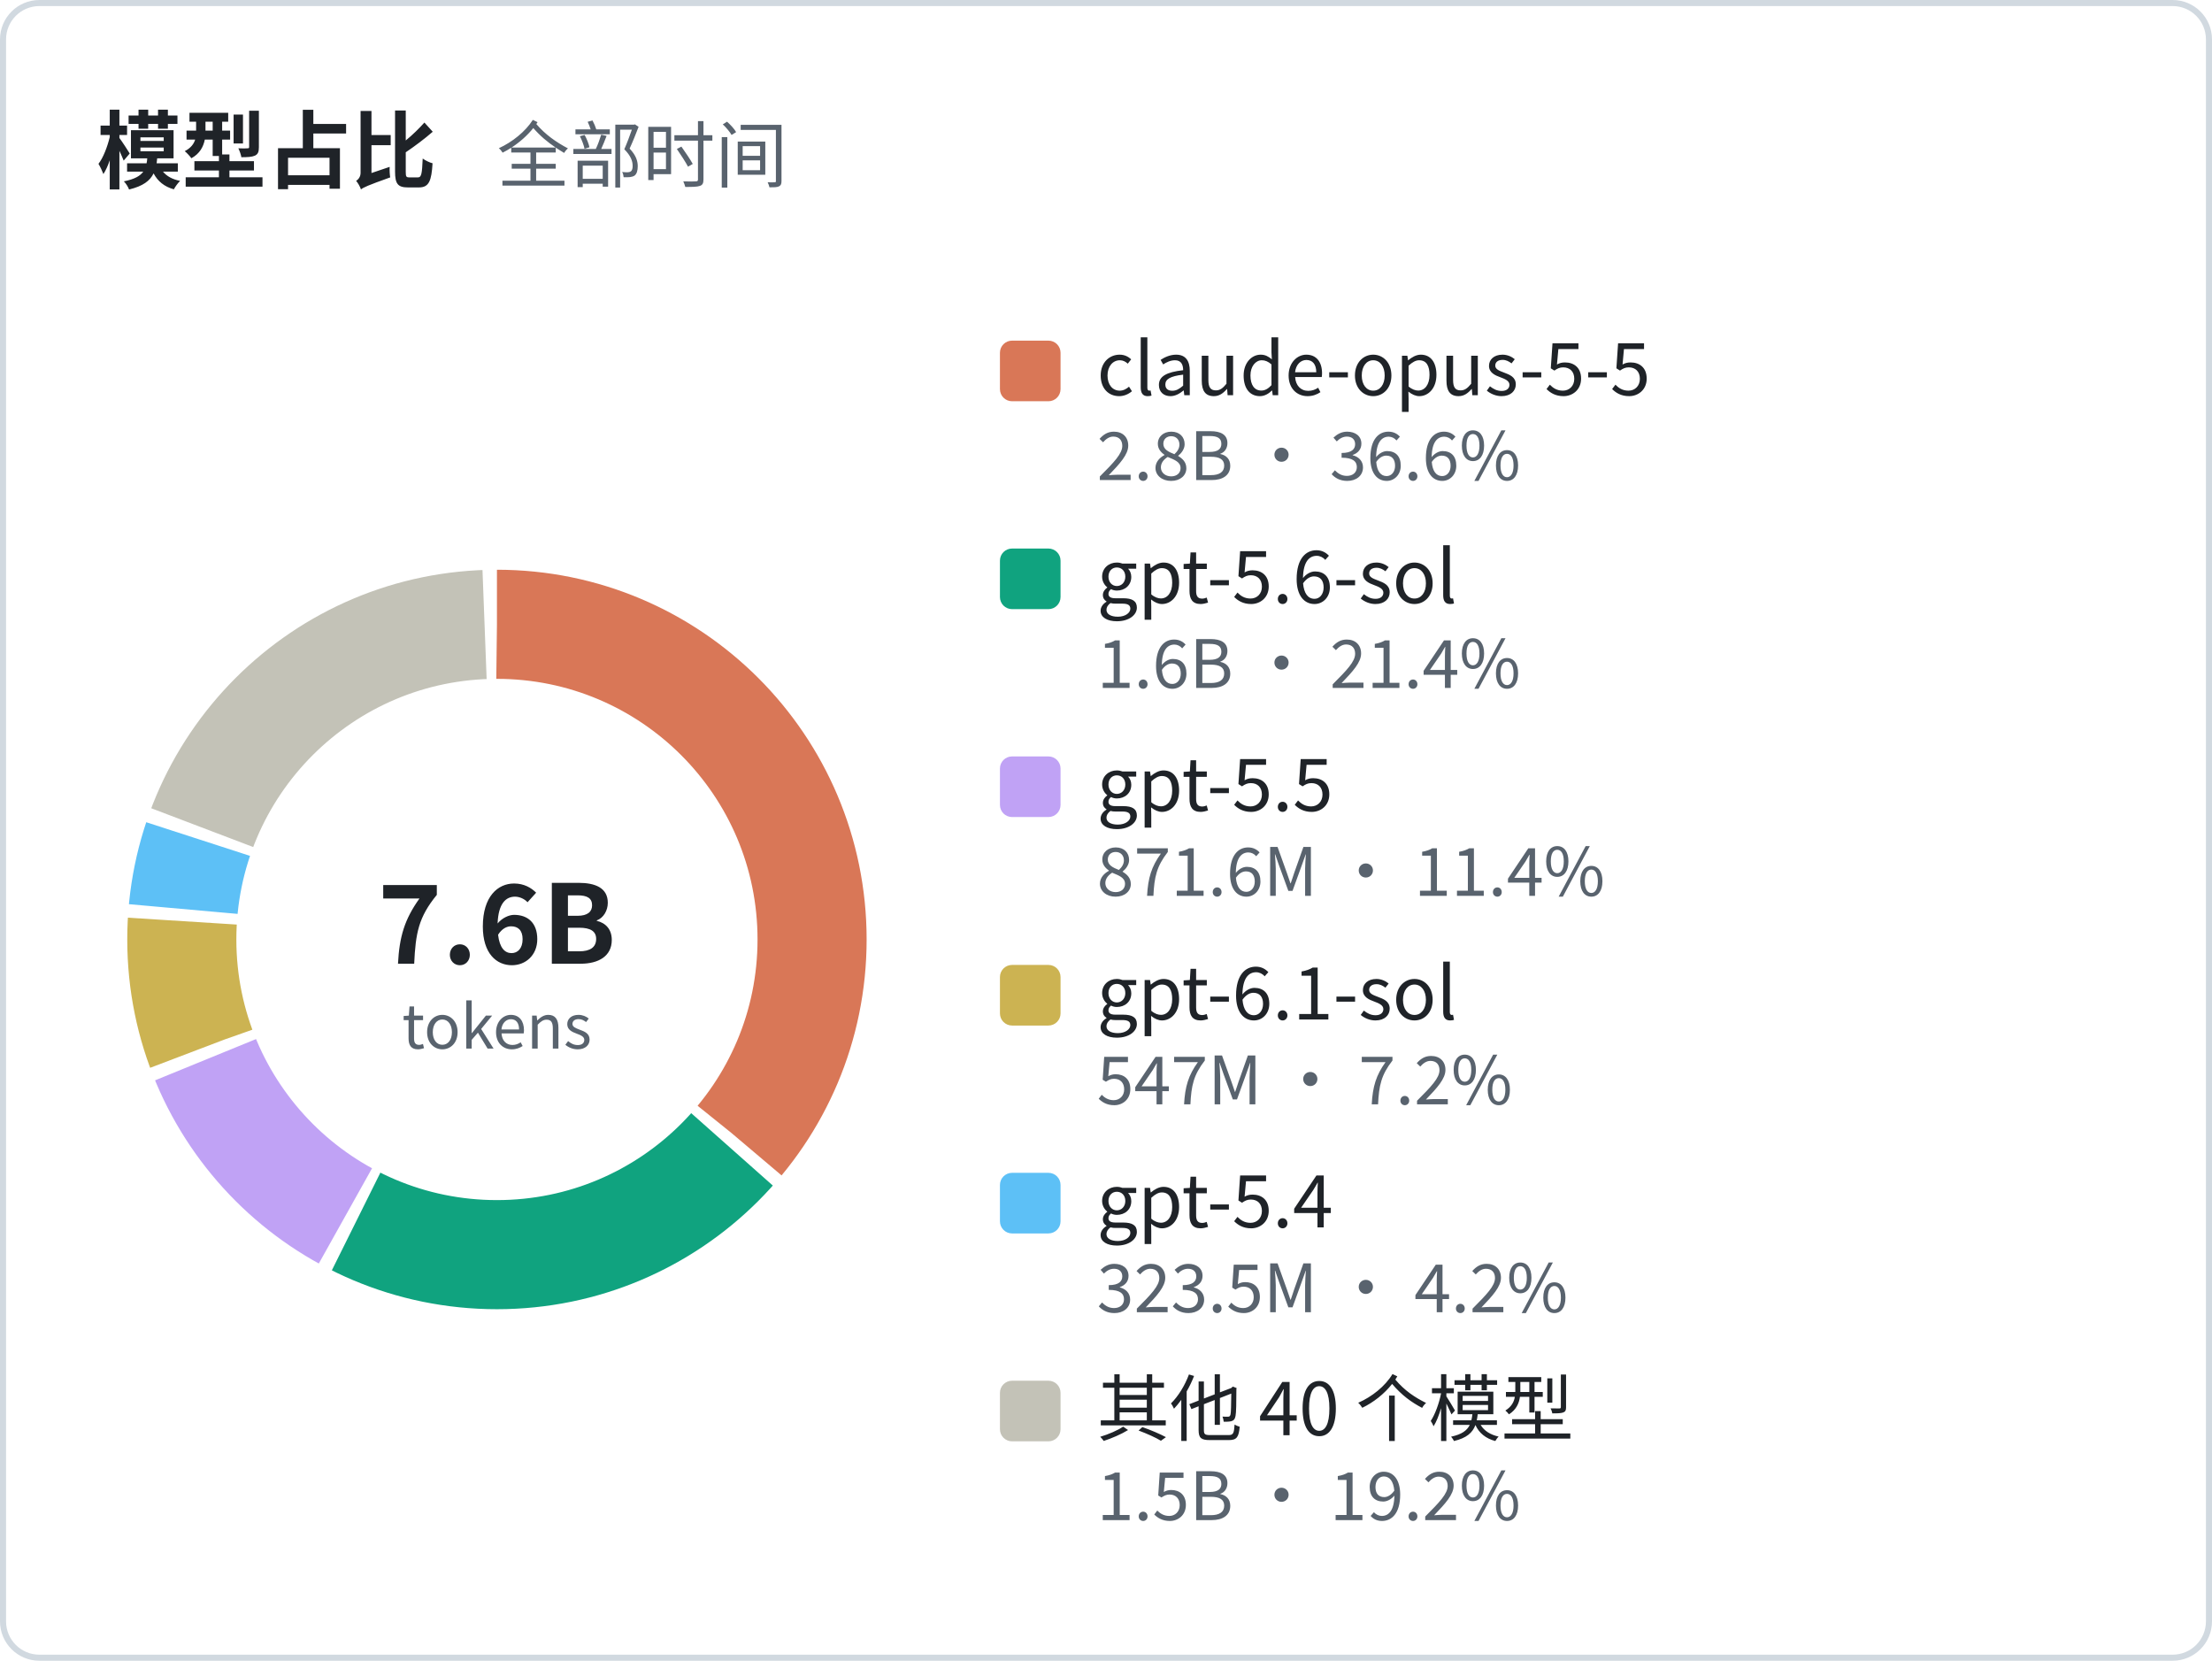
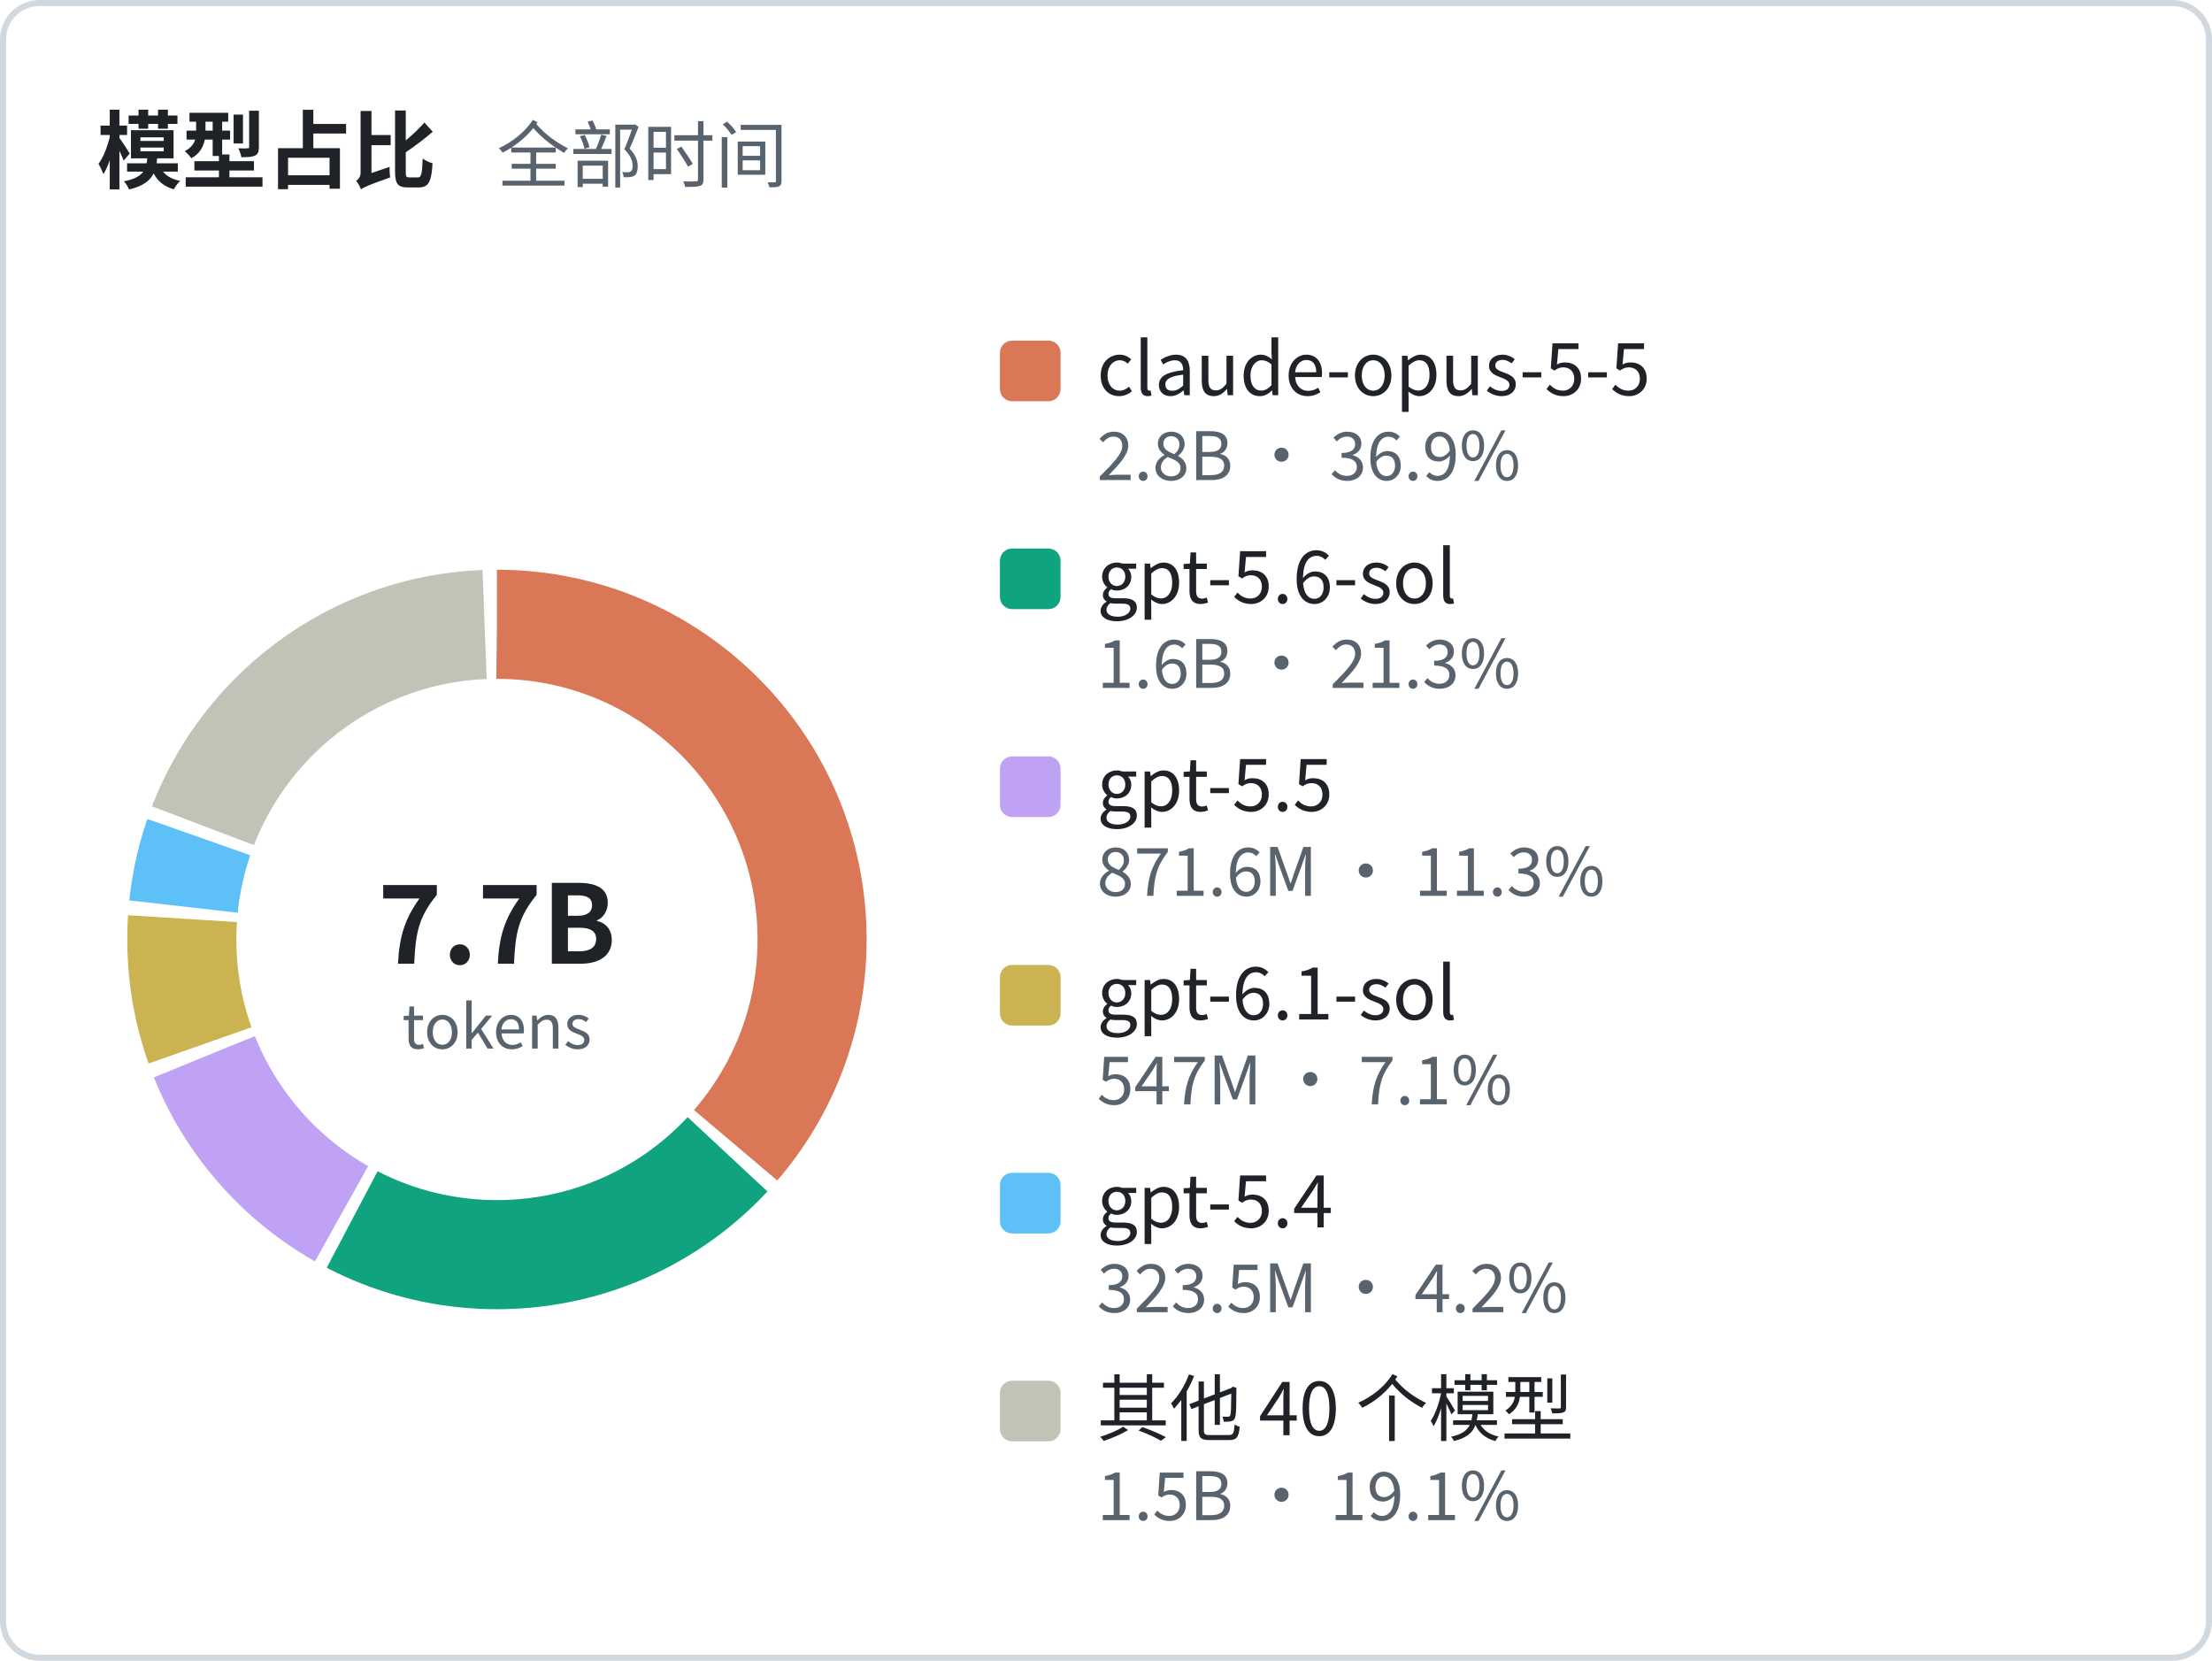
<svg xmlns="http://www.w3.org/2000/svg" width="365" height="274" viewBox="0 0 365 274" font-family="system-ui, -apple-system, 'Segoe UI', 'PingFang SC', 'Microsoft YaHei', 'Noto Sans CJK SC', sans-serif">
  <rect x="0.5" y="0.5" width="364" height="273" rx="6" fill="none" stroke="#d1d9e0" />
  <text x="16" y="30" font-size="14" font-weight="600" fill="#1f2328">模型占比<tspan dx="10" font-size="12" font-weight="400" fill="#59636e">全部时间</tspan>
  </text>
-   <circle cx="82" cy="155" r="52" fill="none" stroke="#d97757" stroke-width="18" stroke-dasharray="117.59 326.73" stroke-dashoffset="-0.00" transform="rotate(-90 82 155)" />
-   <circle cx="82" cy="155" r="52" fill="none" stroke="#10a37f" stroke-width="18" stroke-dasharray="67.88 326.73" stroke-dashoffset="-119.59" transform="rotate(-90 82 155)" />
-   <circle cx="82" cy="155" r="52" fill="none" stroke="#c0a2f5" stroke-width="18" stroke-dasharray="35.26 326.73" stroke-dashoffset="-189.46" transform="rotate(-90 82 155)" />
-   <circle cx="82" cy="155" r="52" fill="none" stroke="#ccb352" stroke-width="18" stroke-dasharray="21.38 326.73" stroke-dashoffset="-226.72" transform="rotate(-90 82 155)" />
-   <circle cx="82" cy="155" r="52" fill="none" stroke="#5dc0f6" stroke-width="18" stroke-dasharray="11.83 326.73" stroke-dashoffset="-250.10" transform="rotate(-90 82 155)" />
-   <circle cx="82" cy="155" r="52" fill="none" stroke="#c3c2b7" stroke-width="18" stroke-dasharray="60.79 326.73" stroke-dashoffset="-263.93" transform="rotate(-90 82 155)" />
-   <text x="82" y="159" font-size="18" font-weight="600" text-anchor="middle" fill="#1f2328">7.6B</text>
+   <circle cx="82" cy="155" r="52" fill="none" stroke="#d97757" stroke-width="18" stroke-dasharray="118.69 326.73" stroke-dashoffset="-0.00" transform="rotate(-90 82 155)" />
+   <circle cx="82" cy="155" r="52" fill="none" stroke="#10a37f" stroke-width="18" stroke-dasharray="67.51 326.73" stroke-dashoffset="-120.69" transform="rotate(-90 82 155)" />
+   <circle cx="82" cy="155" r="52" fill="none" stroke="#c0a2f5" stroke-width="18" stroke-dasharray="35.06 326.73" stroke-dashoffset="-190.19" transform="rotate(-90 82 155)" />
+   <circle cx="82" cy="155" r="52" fill="none" stroke="#ccb352" stroke-width="18" stroke-dasharray="21.26 326.73" stroke-dashoffset="-227.25" transform="rotate(-90 82 155)" />
+   <circle cx="82" cy="155" r="52" fill="none" stroke="#5dc0f6" stroke-width="18" stroke-dasharray="11.76 326.73" stroke-dashoffset="-250.51" transform="rotate(-90 82 155)" />
+   <circle cx="82" cy="155" r="52" fill="none" stroke="#c3c2b7" stroke-width="18" stroke-dasharray="60.46 326.73" stroke-dashoffset="-264.27" transform="rotate(-90 82 155)" />
+   <text x="82" y="159" font-size="18" font-weight="600" text-anchor="middle" fill="#1f2328">7.7B</text>
  <text x="82" y="173" font-size="10" text-anchor="middle" fill="#59636e">tokens</text>
  <rect x="165" y="56.2" width="10" height="10" rx="2" fill="#d97757" />
  <text x="181" y="65.2" font-size="12" fill="#1f2328">claude-opus-5-5</text>
-   <text x="181" y="79.2" font-size="11" fill="#59636e">2.8B · 36.6%</text>
+   <text x="181" y="79.2" font-size="11" fill="#59636e">2.8B · 36.9%</text>
  <rect x="165" y="90.5" width="10" height="10" rx="2" fill="#10a37f" />
  <text x="181" y="99.5" font-size="12" fill="#1f2328">gpt-5.6-sol</text>
-   <text x="181" y="113.5" font-size="11" fill="#59636e">1.6B · 21.4%</text>
+   <text x="181" y="113.5" font-size="11" fill="#59636e">1.6B · 21.3%</text>
  <rect x="165" y="124.8" width="10" height="10" rx="2" fill="#c0a2f5" />
  <text x="181" y="133.8" font-size="12" fill="#1f2328">gpt-5.5</text>
-   <text x="181" y="147.8" font-size="11" fill="#59636e">871.6M · 11.4%</text>
+   <text x="181" y="147.8" font-size="11" fill="#59636e">871.6M · 11.3%</text>
  <rect x="165" y="159.2" width="10" height="10" rx="2" fill="#ccb352" />
  <text x="181" y="168.2" font-size="12" fill="#1f2328">gpt-6.1-sol</text>
-   <text x="181" y="182.2" font-size="11" fill="#59636e">547M · 7.2%</text>
+   <text x="181" y="182.2" font-size="11" fill="#59636e">547M · 7.1%</text>
  <rect x="165" y="193.5" width="10" height="10" rx="2" fill="#5dc0f6" />
  <text x="181" y="202.5" font-size="12" fill="#1f2328">gpt-5.4</text>
  <text x="181" y="216.5" font-size="11" fill="#59636e">323.5M · 4.2%</text>
  <rect x="165" y="227.8" width="10" height="10" rx="2" fill="#c3c2b7" />
  <text x="181" y="236.8" font-size="12" fill="#1f2328">其他 40 个模型</text>
-   <text x="181" y="250.8" font-size="11" fill="#59636e">1.5B · 19.2%</text>
+   <text x="181" y="250.8" font-size="11" fill="#59636e">1.5B · 19.1%</text>
</svg>
